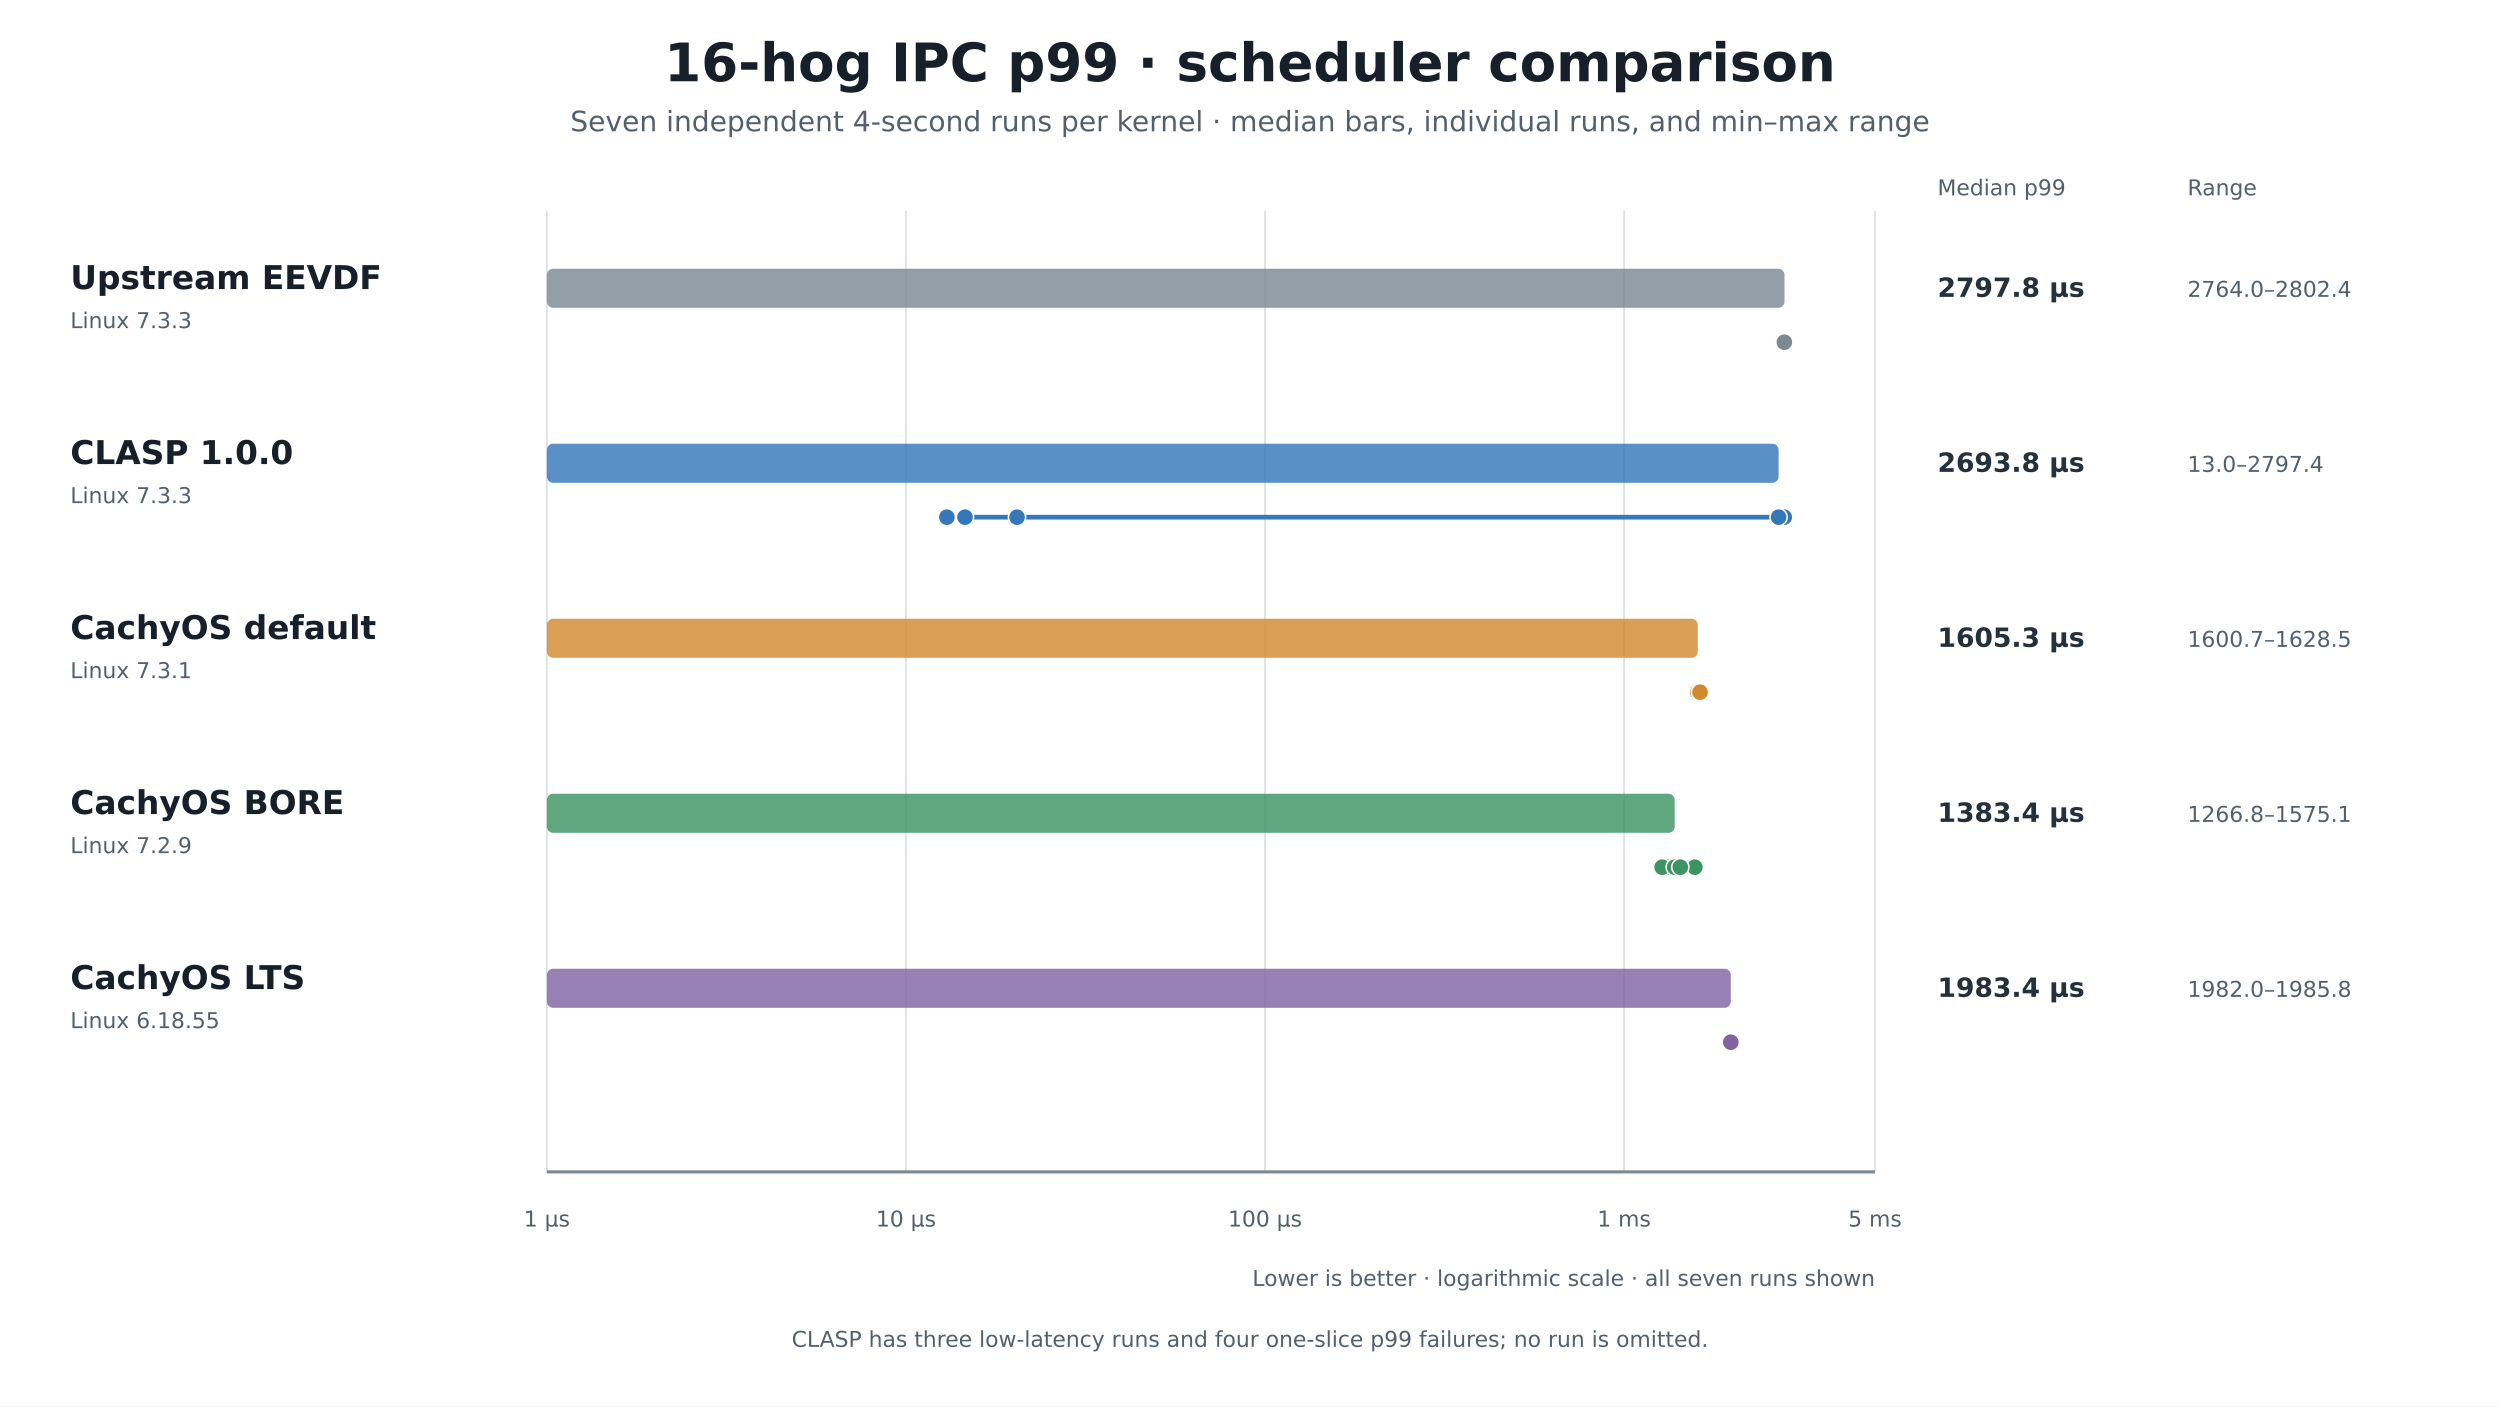
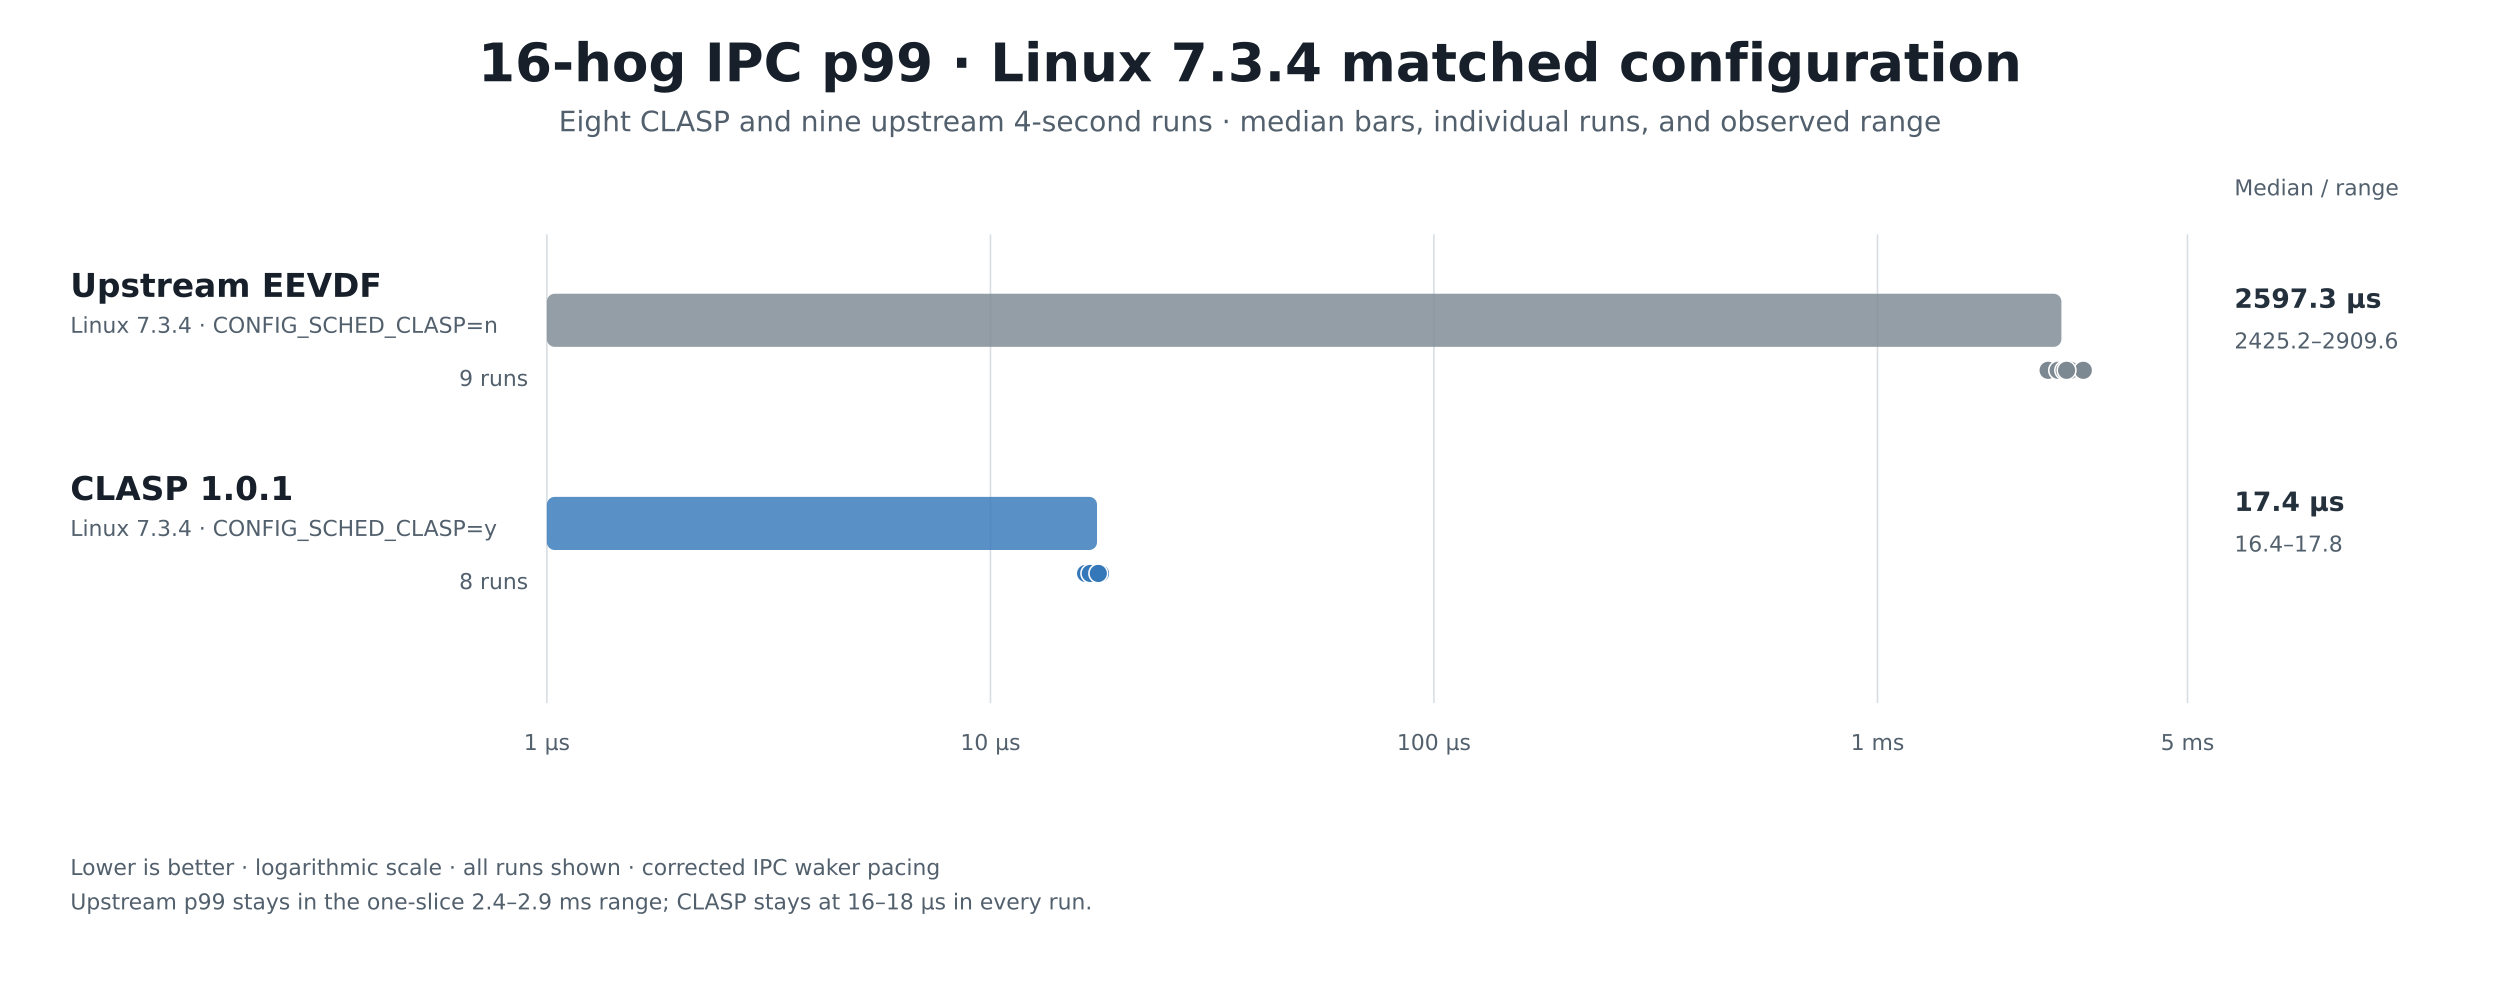
- <svg xmlns="http://www.w3.org/2000/svg" width="1600" height="900" viewBox="0 0 1600 900">
+ <svg xmlns="http://www.w3.org/2000/svg" width="1600" height="640" viewBox="0 0 1600 640">
  <defs>
    <style>
- .title{font:700 34px 'DejaVu Sans',sans-serif;fill:#17202a}.subtitle{font:18px 'DejaVu Sans',sans-serif;fill:#52606d}.heading{font:700 21px 'DejaVu Sans',sans-serif;fill:#17202a}.text{font:17px 'DejaVu Sans',sans-serif;fill:#24313d}.small{font:14px 'DejaVu Sans',sans-serif;fill:#52606d}.value{font:700 17px 'DejaVu Sans',sans-serif;fill:#24313d}.grid{stroke:#d7dde2;stroke-width:1}
+ .title{font:700 34px 'DejaVu Sans',sans-serif;fill:#17202a}
+ .subtitle{font:18px 'DejaVu Sans',sans-serif;fill:#52606d}
+ .heading{font:700 21px 'DejaVu Sans',sans-serif;fill:#17202a}
+ .text{font:17px 'DejaVu Sans',sans-serif;fill:#24313d}
+ .small{font:14px 'DejaVu Sans',sans-serif;fill:#52606d}
+ .value{font:700 17px 'DejaVu Sans',sans-serif;fill:#24313d}
+ .grid{stroke:#d7dde2;stroke-width:1}
</style>
  </defs>
-   <rect width="1600" height="900" fill="#fff" />
-   <text x="800" y="52" text-anchor="middle" class="title">16-hog IPC p99 · scheduler comparison</text>
-   <text x="800" y="84" text-anchor="middle" class="subtitle">Seven independent 4-second runs per kernel · median bars, individual runs, and min–max range</text>
-   <line x1="350.0" y1="135" x2="350.0" y2="750" class="grid" />
-   <text x="350.0" y="785" text-anchor="middle" class="small">1 µs</text>
-   <line x1="579.8" y1="135" x2="579.8" y2="750" class="grid" />
-   <text x="579.8" y="785" text-anchor="middle" class="small">10 µs</text>
-   <line x1="809.6" y1="135" x2="809.6" y2="750" class="grid" />
-   <text x="809.6" y="785" text-anchor="middle" class="small">100 µs</text>
-   <line x1="1039.4" y1="135" x2="1039.4" y2="750" class="grid" />
-   <text x="1039.4" y="785" text-anchor="middle" class="small">1 ms</text>
-   <line x1="1200.0" y1="135" x2="1200.0" y2="750" class="grid" />
-   <text x="1200.0" y="785" text-anchor="middle" class="small">5 ms</text>
-   <text x="1240" y="125" class="small">Median p99</text>
-   <text x="1400" y="125" class="small">Range</text>
-   <text x="45" y="185" class="heading">Upstream EEVDF</text>
-   <text x="45" y="210" class="small">Linux 7.3.3</text>
-   <rect x="350" y="172" width="792.1" height="25" rx="4" fill="#7d8992" opacity="0.82" />
-   <line x1="1140.8" y1="219" x2="1142.2" y2="219" stroke="#7d8992" stroke-width="3" />
-   <circle cx="1142.2" cy="219" r="5.5" fill="#7d8992" stroke="#fff" stroke-width="1" />
-   <circle cx="1142.1" cy="219" r="5.5" fill="#7d8992" stroke="#fff" stroke-width="1" />
-   <circle cx="1142.2" cy="219" r="5.5" fill="#7d8992" stroke="#fff" stroke-width="1" />
-   <circle cx="1140.8" cy="219" r="5.5" fill="#7d8992" stroke="#fff" stroke-width="1" />
-   <circle cx="1142.1" cy="219" r="5.5" fill="#7d8992" stroke="#fff" stroke-width="1" />
-   <circle cx="1141.4" cy="219" r="5.5" fill="#7d8992" stroke="#fff" stroke-width="1" />
-   <circle cx="1142.0" cy="219" r="5.5" fill="#7d8992" stroke="#fff" stroke-width="1" />
-   <text x="1240" y="190" class="value">2797.8 µs</text>
-   <text x="1400" y="190" class="small">2764.0–2802.4</text>
-   <text x="45" y="297" class="heading">CLASP 1.0.0</text>
-   <text x="45" y="322" class="small">Linux 7.3.3</text>
-   <rect x="350" y="284" width="788.3" height="25" rx="4" fill="#3478b9" opacity="0.82" />
-   <line x1="606.0" y1="331" x2="1142.0" y2="331" stroke="#3478b9" stroke-width="3" />
-   <circle cx="617.6" cy="331" r="5.5" fill="#3478b9" stroke="#fff" stroke-width="1" />
-   <circle cx="650.9" cy="331" r="5.5" fill="#3478b9" stroke="#fff" stroke-width="1" />
-   <circle cx="1141.9" cy="331" r="5.5" fill="#3478b9" stroke="#fff" stroke-width="1" />
-   <circle cx="1142.0" cy="331" r="5.5" fill="#3478b9" stroke="#fff" stroke-width="1" />
-   <circle cx="1141.9" cy="331" r="5.5" fill="#3478b9" stroke="#fff" stroke-width="1" />
-   <circle cx="1138.3" cy="331" r="5.5" fill="#3478b9" stroke="#fff" stroke-width="1" />
-   <circle cx="606.0" cy="331" r="5.5" fill="#3478b9" stroke="#fff" stroke-width="1" />
-   <text x="1240" y="302" class="value">2693.8 µs</text>
-   <text x="1400" y="302" class="small">13.0–2797.4</text>
-   <text x="45" y="409" class="heading">CachyOS default</text>
-   <text x="45" y="434" class="small">Linux 7.3.1</text>
-   <rect x="350" y="396" width="736.6" height="25" rx="4" fill="#d28a2e" opacity="0.82" />
-   <line x1="1086.3" y1="443" x2="1088.0" y2="443" stroke="#d28a2e" stroke-width="3" />
-   <circle cx="1086.7" cy="443" r="5.5" fill="#d28a2e" stroke="#fff" stroke-width="1" />
-   <circle cx="1086.7" cy="443" r="5.5" fill="#d28a2e" stroke="#fff" stroke-width="1" />
-   <circle cx="1086.5" cy="443" r="5.5" fill="#d28a2e" stroke="#fff" stroke-width="1" />
-   <circle cx="1086.4" cy="443" r="5.5" fill="#d28a2e" stroke="#fff" stroke-width="1" />
-   <circle cx="1086.3" cy="443" r="5.5" fill="#d28a2e" stroke="#fff" stroke-width="1" />
-   <circle cx="1086.6" cy="443" r="5.5" fill="#d28a2e" stroke="#fff" stroke-width="1" />
-   <circle cx="1088.0" cy="443" r="5.5" fill="#d28a2e" stroke="#fff" stroke-width="1" />
-   <text x="1240" y="414" class="value">1605.3 µs</text>
-   <text x="1400" y="414" class="small">1600.7–1628.5</text>
-   <text x="45" y="521" class="heading">CachyOS BORE</text>
-   <text x="45" y="546" class="small">Linux 7.2.9</text>
-   <rect x="350" y="508" width="721.8" height="25" rx="4" fill="#3c9463" opacity="0.82" />
-   <line x1="1063.0" y1="555" x2="1084.7" y2="555" stroke="#3c9463" stroke-width="3" />
-   <circle cx="1063.0" cy="555" r="5.5" fill="#3c9463" stroke="#fff" stroke-width="1" />
-   <circle cx="1075.5" cy="555" r="5.5" fill="#3c9463" stroke="#fff" stroke-width="1" />
-   <circle cx="1066.5" cy="555" r="5.5" fill="#3c9463" stroke="#fff" stroke-width="1" />
-   <circle cx="1084.7" cy="555" r="5.5" fill="#3c9463" stroke="#fff" stroke-width="1" />
-   <circle cx="1063.8" cy="555" r="5.5" fill="#3c9463" stroke="#fff" stroke-width="1" />
-   <circle cx="1071.8" cy="555" r="5.5" fill="#3c9463" stroke="#fff" stroke-width="1" />
-   <circle cx="1075.4" cy="555" r="5.5" fill="#3c9463" stroke="#fff" stroke-width="1" />
-   <text x="1240" y="526" class="value">1383.4 µs</text>
-   <text x="1400" y="526" class="small">1266.8–1575.1</text>
-   <text x="45" y="633" class="heading">CachyOS LTS</text>
-   <text x="45" y="658" class="small">Linux 6.18.55</text>
-   <rect x="350" y="620" width="757.7" height="25" rx="4" fill="#8064a2" opacity="0.82" />
-   <line x1="1107.7" y1="667" x2="1107.8" y2="667" stroke="#8064a2" stroke-width="3" />
-   <circle cx="1107.7" cy="667" r="5.5" fill="#8064a2" stroke="#fff" stroke-width="1" />
-   <circle cx="1107.7" cy="667" r="5.5" fill="#8064a2" stroke="#fff" stroke-width="1" />
-   <circle cx="1107.8" cy="667" r="5.5" fill="#8064a2" stroke="#fff" stroke-width="1" />
-   <circle cx="1107.8" cy="667" r="5.5" fill="#8064a2" stroke="#fff" stroke-width="1" />
-   <circle cx="1107.7" cy="667" r="5.5" fill="#8064a2" stroke="#fff" stroke-width="1" />
-   <circle cx="1107.8" cy="667" r="5.5" fill="#8064a2" stroke="#fff" stroke-width="1" />
-   <circle cx="1107.7" cy="667" r="5.5" fill="#8064a2" stroke="#fff" stroke-width="1" />
-   <text x="1240" y="638" class="value">1983.4 µs</text>
-   <text x="1400" y="638" class="small">1982.0–1985.8</text>
-   <line x1="350" y1="750" x2="1200" y2="750" stroke="#7d8992" stroke-width="2" />
-   <text x="1200" y="823" text-anchor="end" class="small">Lower is better · logarithmic scale · all seven runs shown</text>
-   <text x="800" y="862" text-anchor="middle" class="small">CLASP has three low-latency runs and four one-slice p99 failures; no run is omitted.</text>
+   <rect width="1600" height="640" fill="#fff" />
+   <text x="800" y="52" text-anchor="middle" class="title">16-hog IPC p99 · Linux 7.3.4 matched configuration</text>
+   <text x="800" y="84" text-anchor="middle" class="subtitle">Eight CLASP and nine upstream 4-second runs · median bars, individual runs, and observed range</text>
+   <text x="1430.0" y="125" class="small">Median / range</text>
+   <line x1="350.0" y1="150.0" x2="350.0" y2="450.0" class="grid" />
+   <text x="350.0" y="480.0" text-anchor="middle" class="small">1 µs</text>
+   <line x1="633.9" y1="150.0" x2="633.9" y2="450.0" class="grid" />
+   <text x="633.9" y="480.0" text-anchor="middle" class="small">10 µs</text>
+   <line x1="917.7" y1="150.0" x2="917.7" y2="450.0" class="grid" />
+   <text x="917.7" y="480.0" text-anchor="middle" class="small">100 µs</text>
+   <line x1="1201.6" y1="150.0" x2="1201.6" y2="450.0" class="grid" />
+   <text x="1201.6" y="480.0" text-anchor="middle" class="small">1 ms</text>
+   <line x1="1400.0" y1="150.0" x2="1400.0" y2="450.0" class="grid" />
+   <text x="1400.0" y="480.0" text-anchor="middle" class="small">5 ms</text>
+   <text x="45" y="190.0" class="heading">Upstream EEVDF</text>
+   <text x="45" y="213.0" class="small">Linux 7.3.4 · CONFIG_SCHED_CLASP=n</text>
+   <rect x="350.0" y="188.0" width="969.3" height="34.0" rx="5" fill="#7d8992" opacity="0.82" />
+   <text x="1430.0" y="197.0" class="value">2597.3 µs</text>
+   <text x="1430.0" y="223.0" class="small">2425.2–2909.6</text>
+   <text x="338.0" y="247.0" text-anchor="end" class="small">9 runs</text>
+   <circle cx="1319.1" cy="237.0" r="6" fill="#7d8992" stroke="#fff" stroke-width="1" />
+   <circle cx="1310.8" cy="237.0" r="6" fill="#7d8992" stroke="#fff" stroke-width="1" />
+   <circle cx="1318.0" cy="237.0" r="6" fill="#7d8992" stroke="#fff" stroke-width="1" />
+   <circle cx="1325.0" cy="237.0" r="6" fill="#7d8992" stroke="#fff" stroke-width="1" />
+   <circle cx="1319.3" cy="237.0" r="6" fill="#7d8992" stroke="#fff" stroke-width="1" />
+   <circle cx="1317.2" cy="237.0" r="6" fill="#7d8992" stroke="#fff" stroke-width="1" />
+   <circle cx="1333.3" cy="237.0" r="6" fill="#7d8992" stroke="#fff" stroke-width="1" />
+   <circle cx="1321.1" cy="237.0" r="6" fill="#7d8992" stroke="#fff" stroke-width="1" />
+   <circle cx="1322.6" cy="237.0" r="6" fill="#7d8992" stroke="#fff" stroke-width="1" />
+   <text x="45" y="320.0" class="heading">CLASP 1.0.1</text>
+   <text x="45" y="343.0" class="small">Linux 7.3.4 · CONFIG_SCHED_CLASP=y</text>
+   <rect x="350.0" y="318.0" width="352.1" height="34.0" rx="5" fill="#3478b9" opacity="0.82" />
+   <text x="1430.0" y="327.0" class="value">17.4 µs</text>
+   <text x="1430.0" y="353.0" class="small">16.4–17.8</text>
+   <text x="338.0" y="377.0" text-anchor="end" class="small">8 runs</text>
+   <circle cx="696.3" cy="367.0" r="6" fill="#3478b9" stroke="#fff" stroke-width="1" />
+   <circle cx="704.9" cy="367.0" r="6" fill="#3478b9" stroke="#fff" stroke-width="1" />
+   <circle cx="702.1" cy="367.0" r="6" fill="#3478b9" stroke="#fff" stroke-width="1" />
+   <circle cx="702.1" cy="367.0" r="6" fill="#3478b9" stroke="#fff" stroke-width="1" />
+   <circle cx="694.8" cy="367.0" r="6" fill="#3478b9" stroke="#fff" stroke-width="1" />
+   <circle cx="704.3" cy="367.0" r="6" fill="#3478b9" stroke="#fff" stroke-width="1" />
+   <circle cx="697.8" cy="367.0" r="6" fill="#3478b9" stroke="#fff" stroke-width="1" />
+   <circle cx="702.9" cy="367.0" r="6" fill="#3478b9" stroke="#fff" stroke-width="1" />
+   <text x="45" y="560" class="small">Lower is better · logarithmic scale · all runs shown · corrected IPC waker pacing</text>
+   <text x="45" y="582" class="small">Upstream p99 stays in the one-slice 2.4–2.9 ms range; CLASP stays at 16–18 µs in every run.</text>
</svg>
